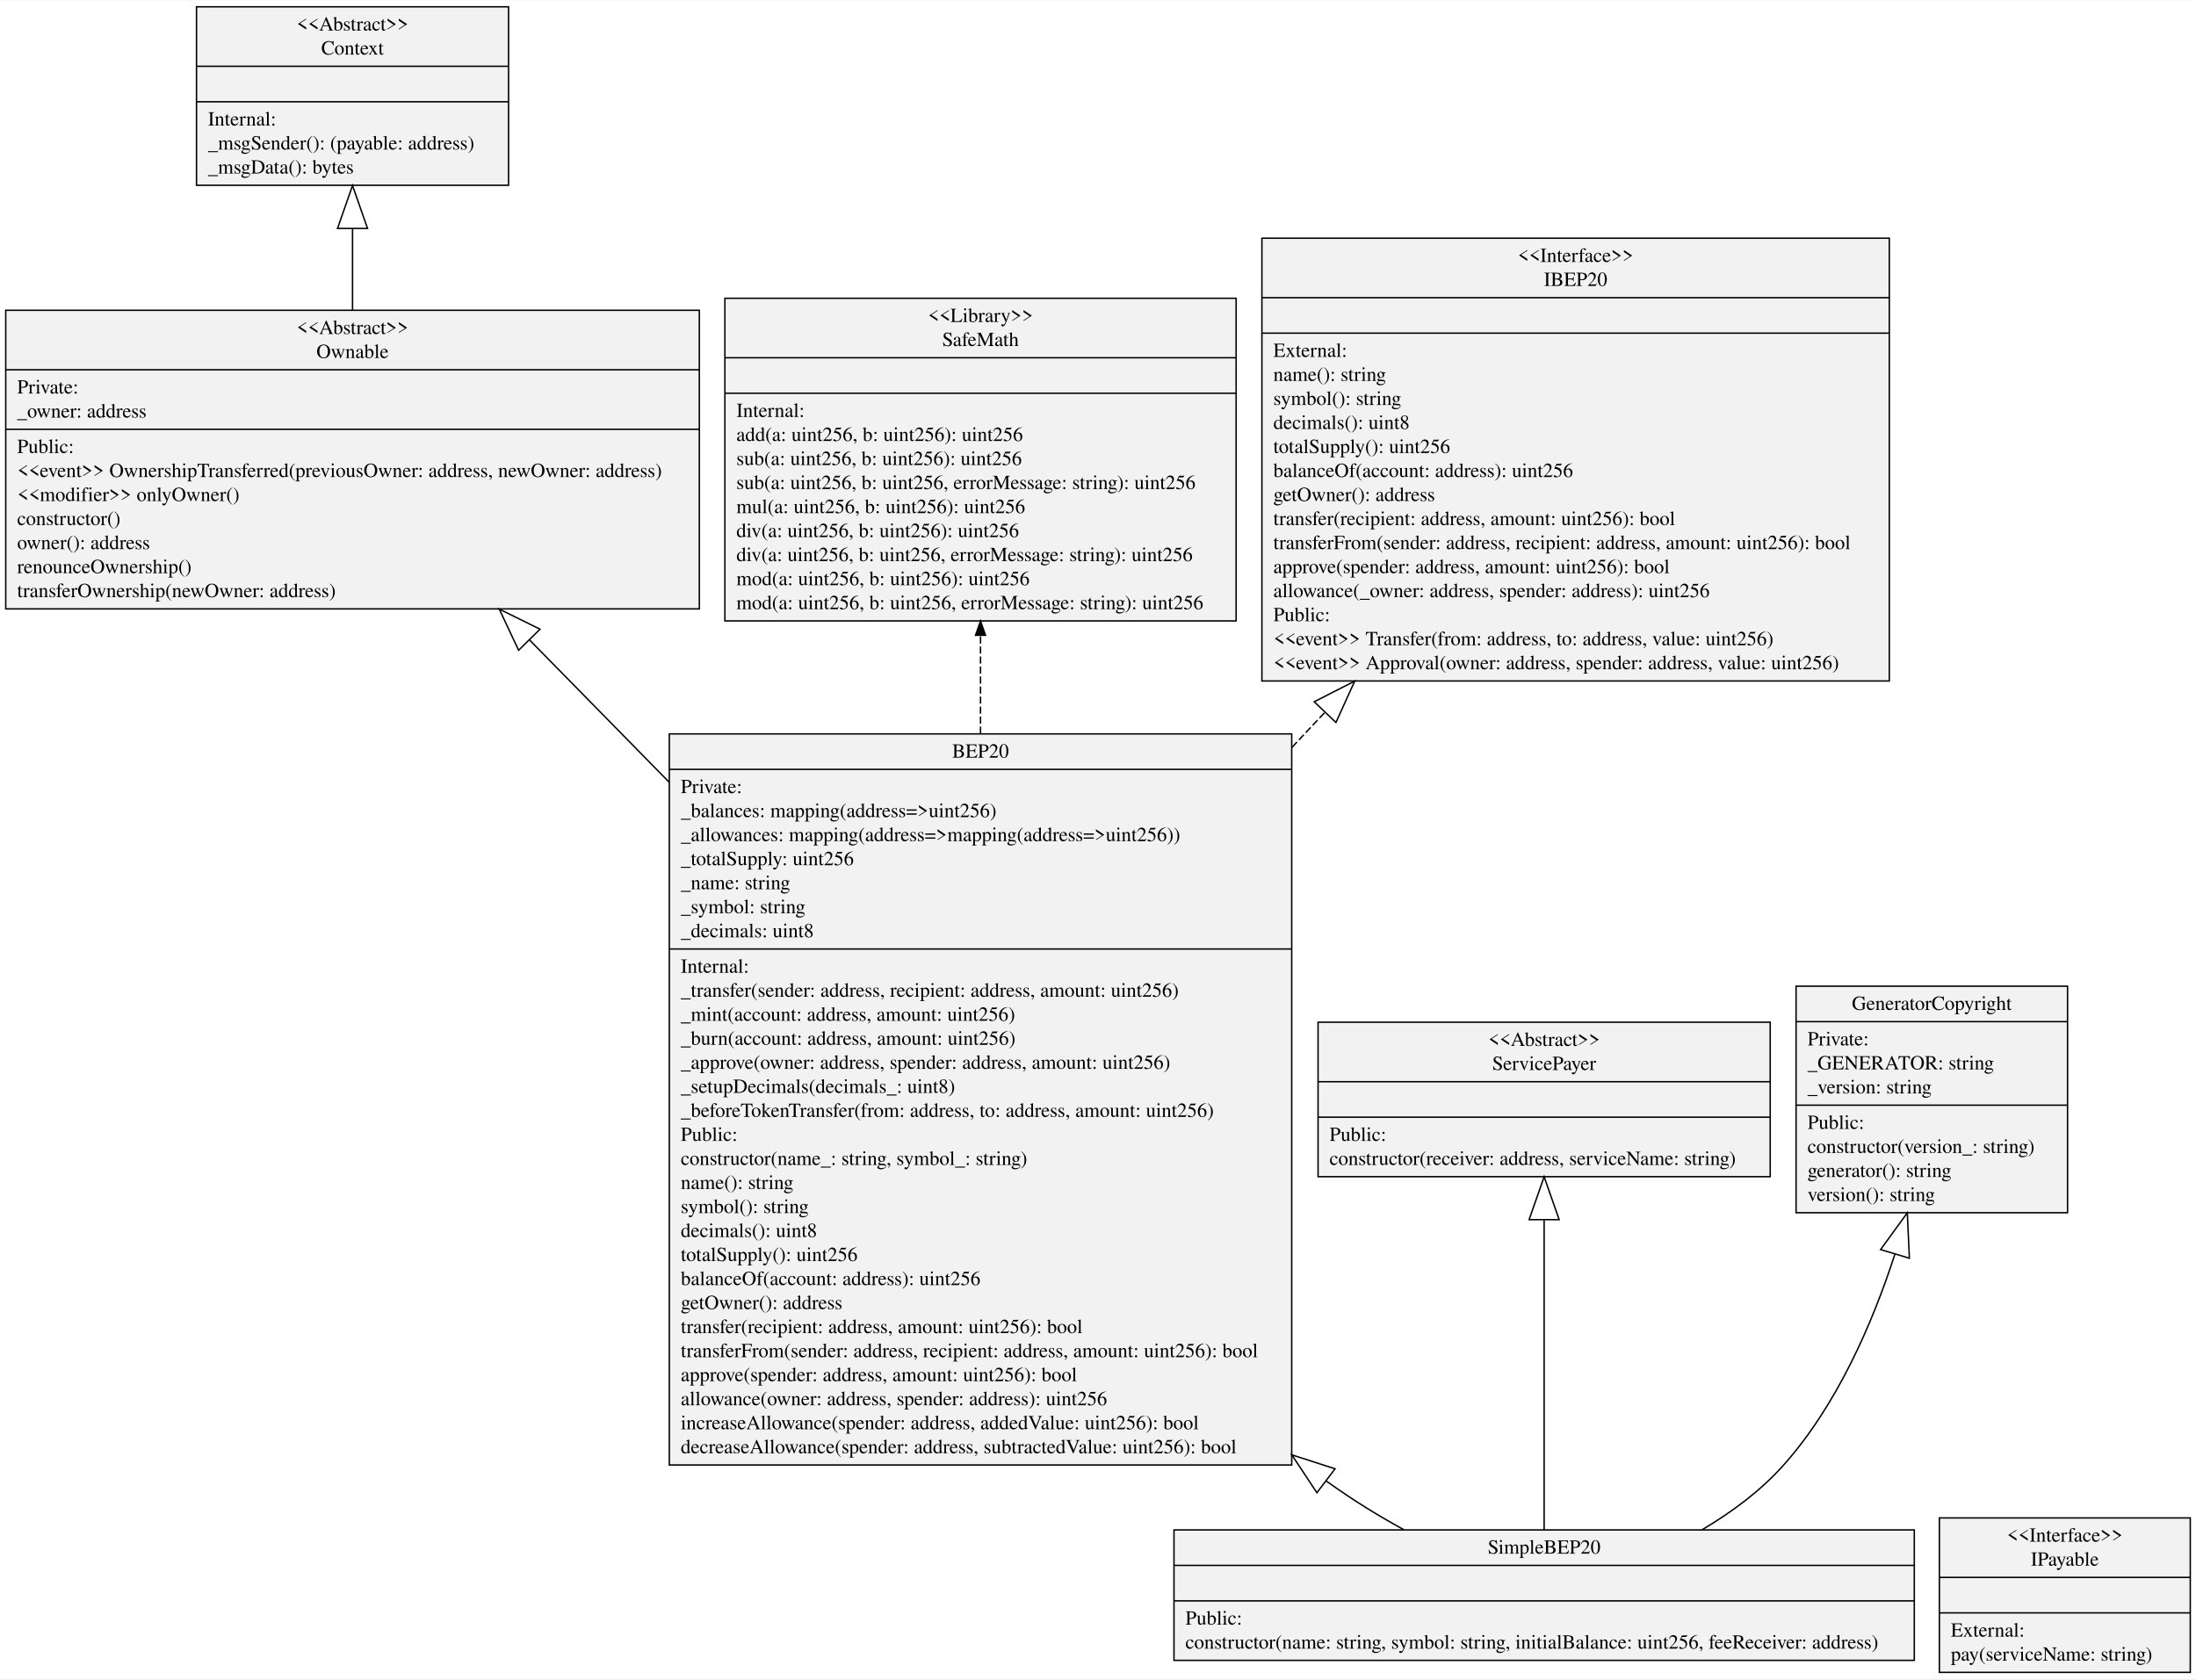
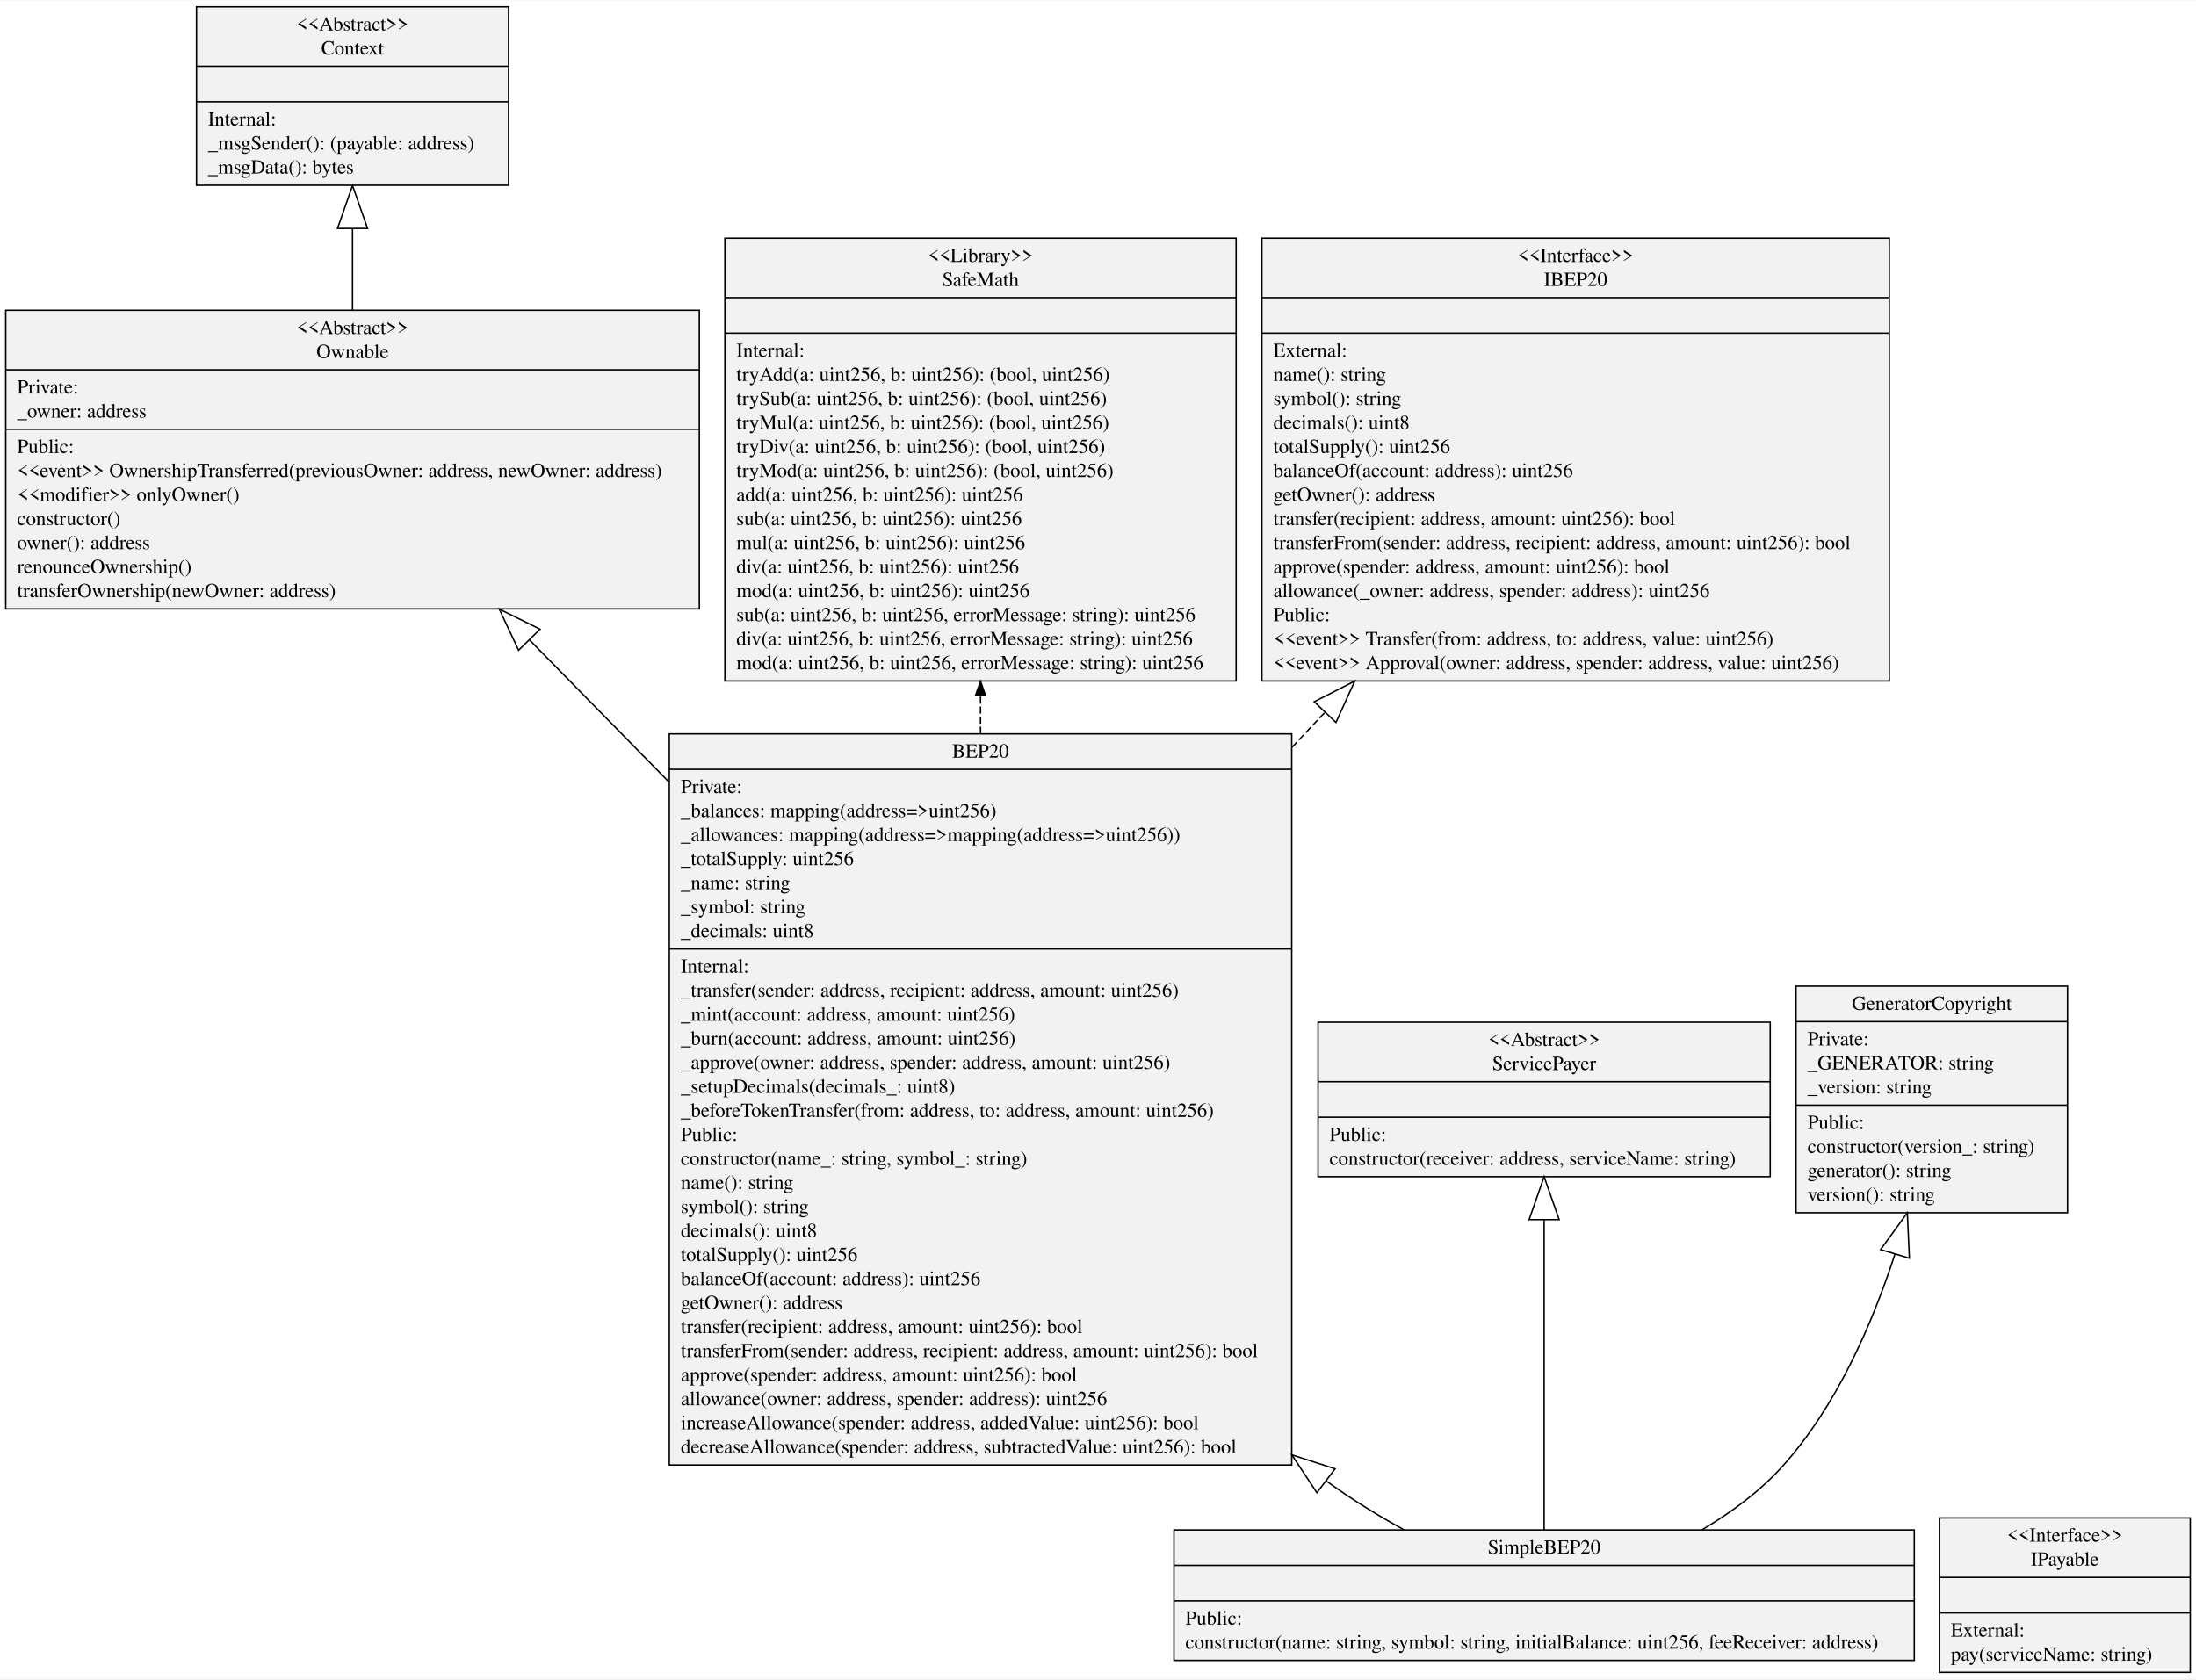
<svg xmlns="http://www.w3.org/2000/svg" width="1535pt" height="1174pt" viewBox="0.00 0.00 1535.13 1173.60">
  <g id="graph0" class="graph" transform="scale(1 1) rotate(0) translate(4 1169.6)">
    <polygon fill="#ffffff" stroke="transparent" points="-4,4 -4,-1169.6 1531.126,-1169.6 1531.126,4 -4,4" />
    <g id="node1" class="node">
      <polygon fill="#f2f2f2" stroke="#000000" points="133.365,-1040.3 133.365,-1165.1 351.509,-1165.1 351.509,-1040.3 133.365,-1040.3" />
      <text text-anchor="middle" x="242.437" y="-1148.5" font-family="Times,serif" font-size="14.00" fill="#000000">&lt;&lt;Abstract&gt;&gt;</text>
      <text text-anchor="middle" x="242.437" y="-1131.7" font-family="Times,serif" font-size="14.00" fill="#000000">Context</text>
      <polyline fill="none" stroke="#000000" points="133.365,-1123.5 351.509,-1123.5 " />
      <text text-anchor="middle" x="242.437" y="-1106.9" font-family="Times,serif" font-size="14.00" fill="#000000"> </text>
      <polyline fill="none" stroke="#000000" points="133.365,-1098.7 351.509,-1098.7 " />
      <text text-anchor="start" x="141.365" y="-1082.1" font-family="Times,serif" font-size="14.00" fill="#000000">Internal:</text>
      <text text-anchor="start" x="141.365" y="-1065.3" font-family="Times,serif" font-size="14.00" fill="#000000">    _msgSender(): (payable: address)</text>
      <text text-anchor="start" x="141.365" y="-1048.5" font-family="Times,serif" font-size="14.00" fill="#000000">    _msgData(): bytes</text>
    </g>
    <g id="node2" class="node">
      <polygon fill="#f2f2f2" stroke="#000000" points="0,-744.1 0,-952.9 484.874,-952.9 484.874,-744.1 0,-744.1" />
      <text text-anchor="middle" x="242.437" y="-936.3" font-family="Times,serif" font-size="14.00" fill="#000000">&lt;&lt;Abstract&gt;&gt;</text>
      <text text-anchor="middle" x="242.437" y="-919.5" font-family="Times,serif" font-size="14.00" fill="#000000">Ownable</text>
      <polyline fill="none" stroke="#000000" points="0,-911.3 484.874,-911.3 " />
      <text text-anchor="start" x="8" y="-894.7" font-family="Times,serif" font-size="14.00" fill="#000000">Private:</text>
      <text text-anchor="start" x="8" y="-877.9" font-family="Times,serif" font-size="14.00" fill="#000000">   _owner: address</text>
      <polyline fill="none" stroke="#000000" points="0,-869.7 484.874,-869.7 " />
      <text text-anchor="start" x="8" y="-853.1" font-family="Times,serif" font-size="14.00" fill="#000000">Public:</text>
      <text text-anchor="start" x="8" y="-836.3" font-family="Times,serif" font-size="14.00" fill="#000000">    &lt;&lt;event&gt;&gt; OwnershipTransferred(previousOwner: address, newOwner: address)</text>
      <text text-anchor="start" x="8" y="-819.5" font-family="Times,serif" font-size="14.00" fill="#000000">    &lt;&lt;modifier&gt;&gt; onlyOwner()</text>
      <text text-anchor="start" x="8" y="-802.7" font-family="Times,serif" font-size="14.00" fill="#000000">    constructor()</text>
      <text text-anchor="start" x="8" y="-785.9" font-family="Times,serif" font-size="14.00" fill="#000000">    owner(): address</text>
      <text text-anchor="start" x="8" y="-769.1" font-family="Times,serif" font-size="14.00" fill="#000000">    renounceOwnership()</text>
      <text text-anchor="start" x="8" y="-752.3" font-family="Times,serif" font-size="14.00" fill="#000000">    transferOwnership(newOwner: address)</text>
    </g>
    <g id="edge1" class="edge">
      <path fill="none" stroke="#000000" d="M242.437,-952.993C242.437,-971.827 242.437,-991.344 242.437,-1009.819" />
      <polygon fill="none" stroke="#000000" points="231.937,-1010.104 242.437,-1040.103 252.937,-1010.104 231.937,-1010.104" />
    </g>
    <g id="node3" class="node">
-       <polygon fill="#f2f2f2" stroke="#000000" points="502.741,-735.7 502.741,-961.3 860.133,-961.3 860.133,-735.7 502.741,-735.7" />
-       <text text-anchor="middle" x="681.437" y="-944.7" font-family="Times,serif" font-size="14.00" fill="#000000">&lt;&lt;Library&gt;&gt;</text>
-       <text text-anchor="middle" x="681.437" y="-927.9" font-family="Times,serif" font-size="14.00" fill="#000000">SafeMath</text>
-       <polyline fill="none" stroke="#000000" points="502.741,-919.7 860.133,-919.7 " />
-       <text text-anchor="middle" x="681.437" y="-903.1" font-family="Times,serif" font-size="14.00" fill="#000000"> </text>
-       <polyline fill="none" stroke="#000000" points="502.741,-894.9 860.133,-894.9 " />
-       <text text-anchor="start" x="510.741" y="-878.3" font-family="Times,serif" font-size="14.00" fill="#000000">Internal:</text>
-       <text text-anchor="start" x="510.741" y="-861.5" font-family="Times,serif" font-size="14.00" fill="#000000">    add(a: uint256, b: uint256): uint256</text>
-       <text text-anchor="start" x="510.741" y="-844.7" font-family="Times,serif" font-size="14.00" fill="#000000">    sub(a: uint256, b: uint256): uint256</text>
-       <text text-anchor="start" x="510.741" y="-827.9" font-family="Times,serif" font-size="14.00" fill="#000000">    sub(a: uint256, b: uint256, errorMessage: string): uint256</text>
-       <text text-anchor="start" x="510.741" y="-811.1" font-family="Times,serif" font-size="14.00" fill="#000000">    mul(a: uint256, b: uint256): uint256</text>
-       <text text-anchor="start" x="510.741" y="-794.3" font-family="Times,serif" font-size="14.00" fill="#000000">    div(a: uint256, b: uint256): uint256</text>
-       <text text-anchor="start" x="510.741" y="-777.5" font-family="Times,serif" font-size="14.00" fill="#000000">    div(a: uint256, b: uint256, errorMessage: string): uint256</text>
-       <text text-anchor="start" x="510.741" y="-760.7" font-family="Times,serif" font-size="14.00" fill="#000000">    mod(a: uint256, b: uint256): uint256</text>
-       <text text-anchor="start" x="510.741" y="-743.9" font-family="Times,serif" font-size="14.00" fill="#000000">    mod(a: uint256, b: uint256, errorMessage: string): uint256</text>
+       <polygon fill="#f2f2f2" stroke="#000000" points="502.741,-693.7 502.741,-1003.3 860.133,-1003.3 860.133,-693.7 502.741,-693.7" />
+       <text text-anchor="middle" x="681.437" y="-986.7" font-family="Times,serif" font-size="14.00" fill="#000000">&lt;&lt;Library&gt;&gt;</text>
+       <text text-anchor="middle" x="681.437" y="-969.9" font-family="Times,serif" font-size="14.00" fill="#000000">SafeMath</text>
+       <polyline fill="none" stroke="#000000" points="502.741,-961.7 860.133,-961.7 " />
+       <text text-anchor="middle" x="681.437" y="-945.1" font-family="Times,serif" font-size="14.00" fill="#000000"> </text>
+       <polyline fill="none" stroke="#000000" points="502.741,-936.9 860.133,-936.9 " />
+       <text text-anchor="start" x="510.741" y="-920.3" font-family="Times,serif" font-size="14.00" fill="#000000">Internal:</text>
+       <text text-anchor="start" x="510.741" y="-903.5" font-family="Times,serif" font-size="14.00" fill="#000000">    tryAdd(a: uint256, b: uint256): (bool, uint256)</text>
+       <text text-anchor="start" x="510.741" y="-886.7" font-family="Times,serif" font-size="14.00" fill="#000000">    trySub(a: uint256, b: uint256): (bool, uint256)</text>
+       <text text-anchor="start" x="510.741" y="-869.9" font-family="Times,serif" font-size="14.00" fill="#000000">    tryMul(a: uint256, b: uint256): (bool, uint256)</text>
+       <text text-anchor="start" x="510.741" y="-853.1" font-family="Times,serif" font-size="14.00" fill="#000000">    tryDiv(a: uint256, b: uint256): (bool, uint256)</text>
+       <text text-anchor="start" x="510.741" y="-836.3" font-family="Times,serif" font-size="14.00" fill="#000000">    tryMod(a: uint256, b: uint256): (bool, uint256)</text>
+       <text text-anchor="start" x="510.741" y="-819.5" font-family="Times,serif" font-size="14.00" fill="#000000">    add(a: uint256, b: uint256): uint256</text>
+       <text text-anchor="start" x="510.741" y="-802.7" font-family="Times,serif" font-size="14.00" fill="#000000">    sub(a: uint256, b: uint256): uint256</text>
+       <text text-anchor="start" x="510.741" y="-785.9" font-family="Times,serif" font-size="14.00" fill="#000000">    mul(a: uint256, b: uint256): uint256</text>
+       <text text-anchor="start" x="510.741" y="-769.1" font-family="Times,serif" font-size="14.00" fill="#000000">    div(a: uint256, b: uint256): uint256</text>
+       <text text-anchor="start" x="510.741" y="-752.3" font-family="Times,serif" font-size="14.00" fill="#000000">    mod(a: uint256, b: uint256): uint256</text>
+       <text text-anchor="start" x="510.741" y="-735.5" font-family="Times,serif" font-size="14.00" fill="#000000">    sub(a: uint256, b: uint256, errorMessage: string): uint256</text>
+       <text text-anchor="start" x="510.741" y="-718.7" font-family="Times,serif" font-size="14.00" fill="#000000">    div(a: uint256, b: uint256, errorMessage: string): uint256</text>
+       <text text-anchor="start" x="510.741" y="-701.9" font-family="Times,serif" font-size="14.00" fill="#000000">    mod(a: uint256, b: uint256, errorMessage: string): uint256</text>
    </g>
    <g id="node4" class="node">
      <polygon fill="#f2f2f2" stroke="#000000" points="878.137,-693.7 878.137,-1003.3 1316.737,-1003.3 1316.737,-693.7 878.137,-693.7" />
      <text text-anchor="middle" x="1097.437" y="-986.7" font-family="Times,serif" font-size="14.00" fill="#000000">&lt;&lt;Interface&gt;&gt;</text>
      <text text-anchor="middle" x="1097.437" y="-969.9" font-family="Times,serif" font-size="14.00" fill="#000000">IBEP20</text>
      <polyline fill="none" stroke="#000000" points="878.137,-961.7 1316.737,-961.7 " />
      <text text-anchor="middle" x="1097.437" y="-945.1" font-family="Times,serif" font-size="14.00" fill="#000000"> </text>
      <polyline fill="none" stroke="#000000" points="878.137,-936.9 1316.737,-936.9 " />
      <text text-anchor="start" x="886.137" y="-920.3" font-family="Times,serif" font-size="14.00" fill="#000000">External:</text>
      <text text-anchor="start" x="886.137" y="-903.5" font-family="Times,serif" font-size="14.00" fill="#000000">     name(): string</text>
      <text text-anchor="start" x="886.137" y="-886.7" font-family="Times,serif" font-size="14.00" fill="#000000">     symbol(): string</text>
      <text text-anchor="start" x="886.137" y="-869.9" font-family="Times,serif" font-size="14.00" fill="#000000">     decimals(): uint8</text>
      <text text-anchor="start" x="886.137" y="-853.1" font-family="Times,serif" font-size="14.00" fill="#000000">     totalSupply(): uint256</text>
      <text text-anchor="start" x="886.137" y="-836.3" font-family="Times,serif" font-size="14.00" fill="#000000">     balanceOf(account: address): uint256</text>
      <text text-anchor="start" x="886.137" y="-819.5" font-family="Times,serif" font-size="14.00" fill="#000000">     getOwner(): address</text>
      <text text-anchor="start" x="886.137" y="-802.7" font-family="Times,serif" font-size="14.00" fill="#000000">     transfer(recipient: address, amount: uint256): bool</text>
      <text text-anchor="start" x="886.137" y="-785.9" font-family="Times,serif" font-size="14.00" fill="#000000">     transferFrom(sender: address, recipient: address, amount: uint256): bool</text>
      <text text-anchor="start" x="886.137" y="-769.1" font-family="Times,serif" font-size="14.00" fill="#000000">     approve(spender: address, amount: uint256): bool</text>
      <text text-anchor="start" x="886.137" y="-752.3" font-family="Times,serif" font-size="14.00" fill="#000000">     allowance(_owner: address, spender: address): uint256</text>
      <text text-anchor="start" x="886.137" y="-735.5" font-family="Times,serif" font-size="14.00" fill="#000000">Public:</text>
      <text text-anchor="start" x="886.137" y="-718.7" font-family="Times,serif" font-size="14.00" fill="#000000">    &lt;&lt;event&gt;&gt; Transfer(from: address, to: address, value: uint256)</text>
      <text text-anchor="start" x="886.137" y="-701.9" font-family="Times,serif" font-size="14.00" fill="#000000">    &lt;&lt;event&gt;&gt; Approval(owner: address, spender: address, value: uint256)</text>
    </g>
    <g id="node5" class="node">
      <polygon fill="#f2f2f2" stroke="#000000" points="463.887,-145.5 463.887,-656.7 898.987,-656.7 898.987,-145.5 463.887,-145.5" />
      <text text-anchor="middle" x="681.437" y="-640.1" font-family="Times,serif" font-size="14.00" fill="#000000">BEP20</text>
      <polyline fill="none" stroke="#000000" points="463.887,-631.9 898.987,-631.9 " />
      <text text-anchor="start" x="471.887" y="-615.3" font-family="Times,serif" font-size="14.00" fill="#000000">Private:</text>
      <text text-anchor="start" x="471.887" y="-598.5" font-family="Times,serif" font-size="14.00" fill="#000000">   _balances: mapping(address=&gt;uint256)</text>
      <text text-anchor="start" x="471.887" y="-581.7" font-family="Times,serif" font-size="14.00" fill="#000000">   _allowances: mapping(address=&gt;mapping(address=&gt;uint256))</text>
      <text text-anchor="start" x="471.887" y="-564.9" font-family="Times,serif" font-size="14.00" fill="#000000">   _totalSupply: uint256</text>
      <text text-anchor="start" x="471.887" y="-548.1" font-family="Times,serif" font-size="14.00" fill="#000000">   _name: string</text>
      <text text-anchor="start" x="471.887" y="-531.3" font-family="Times,serif" font-size="14.00" fill="#000000">   _symbol: string</text>
      <text text-anchor="start" x="471.887" y="-514.5" font-family="Times,serif" font-size="14.00" fill="#000000">   _decimals: uint8</text>
      <polyline fill="none" stroke="#000000" points="463.887,-506.3 898.987,-506.3 " />
      <text text-anchor="start" x="471.887" y="-489.7" font-family="Times,serif" font-size="14.00" fill="#000000">Internal:</text>
      <text text-anchor="start" x="471.887" y="-472.9" font-family="Times,serif" font-size="14.00" fill="#000000">    _transfer(sender: address, recipient: address, amount: uint256)</text>
      <text text-anchor="start" x="471.887" y="-456.1" font-family="Times,serif" font-size="14.00" fill="#000000">    _mint(account: address, amount: uint256)</text>
      <text text-anchor="start" x="471.887" y="-439.3" font-family="Times,serif" font-size="14.00" fill="#000000">    _burn(account: address, amount: uint256)</text>
      <text text-anchor="start" x="471.887" y="-422.5" font-family="Times,serif" font-size="14.00" fill="#000000">    _approve(owner: address, spender: address, amount: uint256)</text>
      <text text-anchor="start" x="471.887" y="-405.7" font-family="Times,serif" font-size="14.00" fill="#000000">    _setupDecimals(decimals_: uint8)</text>
      <text text-anchor="start" x="471.887" y="-388.9" font-family="Times,serif" font-size="14.00" fill="#000000">    _beforeTokenTransfer(from: address, to: address, amount: uint256)</text>
      <text text-anchor="start" x="471.887" y="-372.1" font-family="Times,serif" font-size="14.00" fill="#000000">Public:</text>
      <text text-anchor="start" x="471.887" y="-355.3" font-family="Times,serif" font-size="14.00" fill="#000000">    constructor(name_: string, symbol_: string)</text>
      <text text-anchor="start" x="471.887" y="-338.5" font-family="Times,serif" font-size="14.00" fill="#000000">    name(): string</text>
      <text text-anchor="start" x="471.887" y="-321.7" font-family="Times,serif" font-size="14.00" fill="#000000">    symbol(): string</text>
      <text text-anchor="start" x="471.887" y="-304.9" font-family="Times,serif" font-size="14.00" fill="#000000">    decimals(): uint8</text>
      <text text-anchor="start" x="471.887" y="-288.1" font-family="Times,serif" font-size="14.00" fill="#000000">    totalSupply(): uint256</text>
      <text text-anchor="start" x="471.887" y="-271.3" font-family="Times,serif" font-size="14.00" fill="#000000">    balanceOf(account: address): uint256</text>
      <text text-anchor="start" x="471.887" y="-254.5" font-family="Times,serif" font-size="14.00" fill="#000000">    getOwner(): address</text>
      <text text-anchor="start" x="471.887" y="-237.7" font-family="Times,serif" font-size="14.00" fill="#000000">    transfer(recipient: address, amount: uint256): bool</text>
      <text text-anchor="start" x="471.887" y="-220.9" font-family="Times,serif" font-size="14.00" fill="#000000">    transferFrom(sender: address, recipient: address, amount: uint256): bool</text>
      <text text-anchor="start" x="471.887" y="-204.1" font-family="Times,serif" font-size="14.00" fill="#000000">    approve(spender: address, amount: uint256): bool</text>
      <text text-anchor="start" x="471.887" y="-187.3" font-family="Times,serif" font-size="14.00" fill="#000000">    allowance(owner: address, spender: address): uint256</text>
      <text text-anchor="start" x="471.887" y="-170.5" font-family="Times,serif" font-size="14.00" fill="#000000">    increaseAllowance(spender: address, addedValue: uint256): bool</text>
      <text text-anchor="start" x="471.887" y="-153.7" font-family="Times,serif" font-size="14.00" fill="#000000">    decreaseAllowance(spender: address, subtractedValue: uint256): bool</text>
    </g>
    <g id="edge2" class="edge">
      <path fill="none" stroke="#000000" d="M463.866,-622.834C430.307,-657.036 396.687,-691.299 366.145,-722.425" />
      <polygon fill="none" stroke="#000000" points="358.532,-715.192 345.015,-743.959 373.521,-729.9 358.532,-715.192" />
    </g>
    <g id="edge4" class="edge">
-       <path fill="none" stroke="#000000" stroke-dasharray="5,2" d="M681.437,-656.815C681.437,-680.557 681.437,-703.807 681.437,-725.466" />
-       <polygon fill="#000000" stroke="#000000" points="677.937,-725.633 681.437,-735.633 684.937,-725.633 677.937,-725.633" />
+       <path fill="none" stroke="#000000" stroke-dasharray="5,2" d="M681.437,-656.815C681.437,-665.749 681.437,-674.613 681.437,-683.349" />
+       <polygon fill="#000000" stroke="#000000" points="677.937,-683.542 681.437,-693.542 684.937,-683.542 677.937,-683.542" />
    </g>
    <g id="edge3" class="edge">
      <path fill="none" stroke="#000000" stroke-dasharray="5,2" d="M899.257,-647.357C902.331,-650.664 905.392,-653.947 908.437,-657.2 912.973,-662.047 917.588,-666.945 922.26,-671.875" />
      <polygon fill="none" stroke="#000000" points="914.719,-679.182 943.033,-693.624 929.905,-664.677 914.719,-679.182" />
    </g>
    <g id="node6" class="node">
      <polygon fill="#f2f2f2" stroke="#000000" points="1351.748,-.5 1351.748,-108.5 1527.126,-108.5 1527.126,-.5 1351.748,-.5" />
      <text text-anchor="middle" x="1439.437" y="-91.9" font-family="Times,serif" font-size="14.00" fill="#000000">&lt;&lt;Interface&gt;&gt;</text>
      <text text-anchor="middle" x="1439.437" y="-75.1" font-family="Times,serif" font-size="14.00" fill="#000000">IPayable</text>
      <polyline fill="none" stroke="#000000" points="1351.748,-66.9 1527.126,-66.9 " />
      <text text-anchor="middle" x="1439.437" y="-50.3" font-family="Times,serif" font-size="14.00" fill="#000000"> </text>
      <polyline fill="none" stroke="#000000" points="1351.748,-42.1 1527.126,-42.1 " />
      <text text-anchor="start" x="1359.748" y="-25.5" font-family="Times,serif" font-size="14.00" fill="#000000">External:</text>
      <text text-anchor="start" x="1359.748" y="-8.7" font-family="Times,serif" font-size="14.00" fill="#000000">     pay(serviceName: string)</text>
    </g>
    <g id="node7" class="node">
      <polygon fill="#f2f2f2" stroke="#000000" points="917.397,-347.1 917.397,-455.1 1233.477,-455.1 1233.477,-347.1 917.397,-347.1" />
      <text text-anchor="middle" x="1075.437" y="-438.5" font-family="Times,serif" font-size="14.00" fill="#000000">&lt;&lt;Abstract&gt;&gt;</text>
      <text text-anchor="middle" x="1075.437" y="-421.7" font-family="Times,serif" font-size="14.00" fill="#000000">ServicePayer</text>
      <polyline fill="none" stroke="#000000" points="917.397,-413.5 1233.477,-413.5 " />
      <text text-anchor="middle" x="1075.437" y="-396.9" font-family="Times,serif" font-size="14.00" fill="#000000"> </text>
      <polyline fill="none" stroke="#000000" points="917.397,-388.7 1233.477,-388.7 " />
      <text text-anchor="start" x="925.397" y="-372.1" font-family="Times,serif" font-size="14.00" fill="#000000">Public:</text>
      <text text-anchor="start" x="925.397" y="-355.3" font-family="Times,serif" font-size="14.00" fill="#000000">    constructor(receiver: address, serviceName: string)</text>
    </g>
    <g id="node8" class="node">
      <polygon fill="#f2f2f2" stroke="#000000" points="1251.545,-321.9 1251.545,-480.3 1441.329,-480.3 1441.329,-321.9 1251.545,-321.9" />
      <text text-anchor="middle" x="1346.437" y="-463.7" font-family="Times,serif" font-size="14.00" fill="#000000">GeneratorCopyright</text>
      <polyline fill="none" stroke="#000000" points="1251.545,-455.5 1441.329,-455.5 " />
      <text text-anchor="start" x="1259.545" y="-438.9" font-family="Times,serif" font-size="14.00" fill="#000000">Private:</text>
      <text text-anchor="start" x="1259.545" y="-422.1" font-family="Times,serif" font-size="14.00" fill="#000000">   _GENERATOR: string</text>
      <text text-anchor="start" x="1259.545" y="-405.3" font-family="Times,serif" font-size="14.00" fill="#000000">   _version: string</text>
      <polyline fill="none" stroke="#000000" points="1251.545,-397.1 1441.329,-397.1 " />
      <text text-anchor="start" x="1259.545" y="-380.5" font-family="Times,serif" font-size="14.00" fill="#000000">Public:</text>
      <text text-anchor="start" x="1259.545" y="-363.7" font-family="Times,serif" font-size="14.00" fill="#000000">    constructor(version_: string)</text>
      <text text-anchor="start" x="1259.545" y="-346.9" font-family="Times,serif" font-size="14.00" fill="#000000">    generator(): string</text>
      <text text-anchor="start" x="1259.545" y="-330.1" font-family="Times,serif" font-size="14.00" fill="#000000">    version(): string</text>
    </g>
    <g id="node9" class="node">
      <polygon fill="#f2f2f2" stroke="#000000" points="816.673,-8.9 816.673,-100.1 1334.201,-100.1 1334.201,-8.9 816.673,-8.9" />
      <text text-anchor="middle" x="1075.437" y="-83.5" font-family="Times,serif" font-size="14.00" fill="#000000">SimpleBEP20</text>
      <polyline fill="none" stroke="#000000" points="816.673,-75.3 1334.201,-75.3 " />
      <text text-anchor="middle" x="1075.437" y="-58.7" font-family="Times,serif" font-size="14.00" fill="#000000"> </text>
      <polyline fill="none" stroke="#000000" points="816.673,-50.5 1334.201,-50.5 " />
      <text text-anchor="start" x="824.673" y="-33.9" font-family="Times,serif" font-size="14.00" fill="#000000">Public:</text>
      <text text-anchor="start" x="824.673" y="-17.1" font-family="Times,serif" font-size="14.00" fill="#000000">    constructor(name: string, symbol: string, initialBalance: uint256, feeReceiver: address)</text>
    </g>
    <g id="edge5" class="edge">
      <path fill="none" stroke="#000000" d="M977.34,-100.267C960.296,-109.635 942.827,-120.15 923.007,-134.405" />
      <polygon fill="none" stroke="#000000" points="916.574,-126.106 899.04,-152.617 929.279,-142.827 916.574,-126.106" />
    </g>
    <g id="edge6" class="edge">
      <path fill="none" stroke="#000000" d="M1075.437,-100.168C1075.437,-155.154 1075.437,-248.607 1075.437,-316.812" />
      <polygon fill="none" stroke="#000000" points="1064.937,-317.064 1075.437,-347.064 1085.937,-317.064 1064.937,-317.064" />
    </g>
    <g id="edge7" class="edge">
      <path fill="none" stroke="#000000" d="M1185.7,-100.129C1206.467,-112.407 1226.604,-127.307 1242.437,-145 1279.713,-186.656 1304.598,-243.426 1320.652,-292.932" />
      <polygon fill="none" stroke="#000000" points="1310.647,-296.124 1329.324,-321.843 1330.762,-290.091 1310.647,-296.124" />
    </g>
  </g>
</svg>
